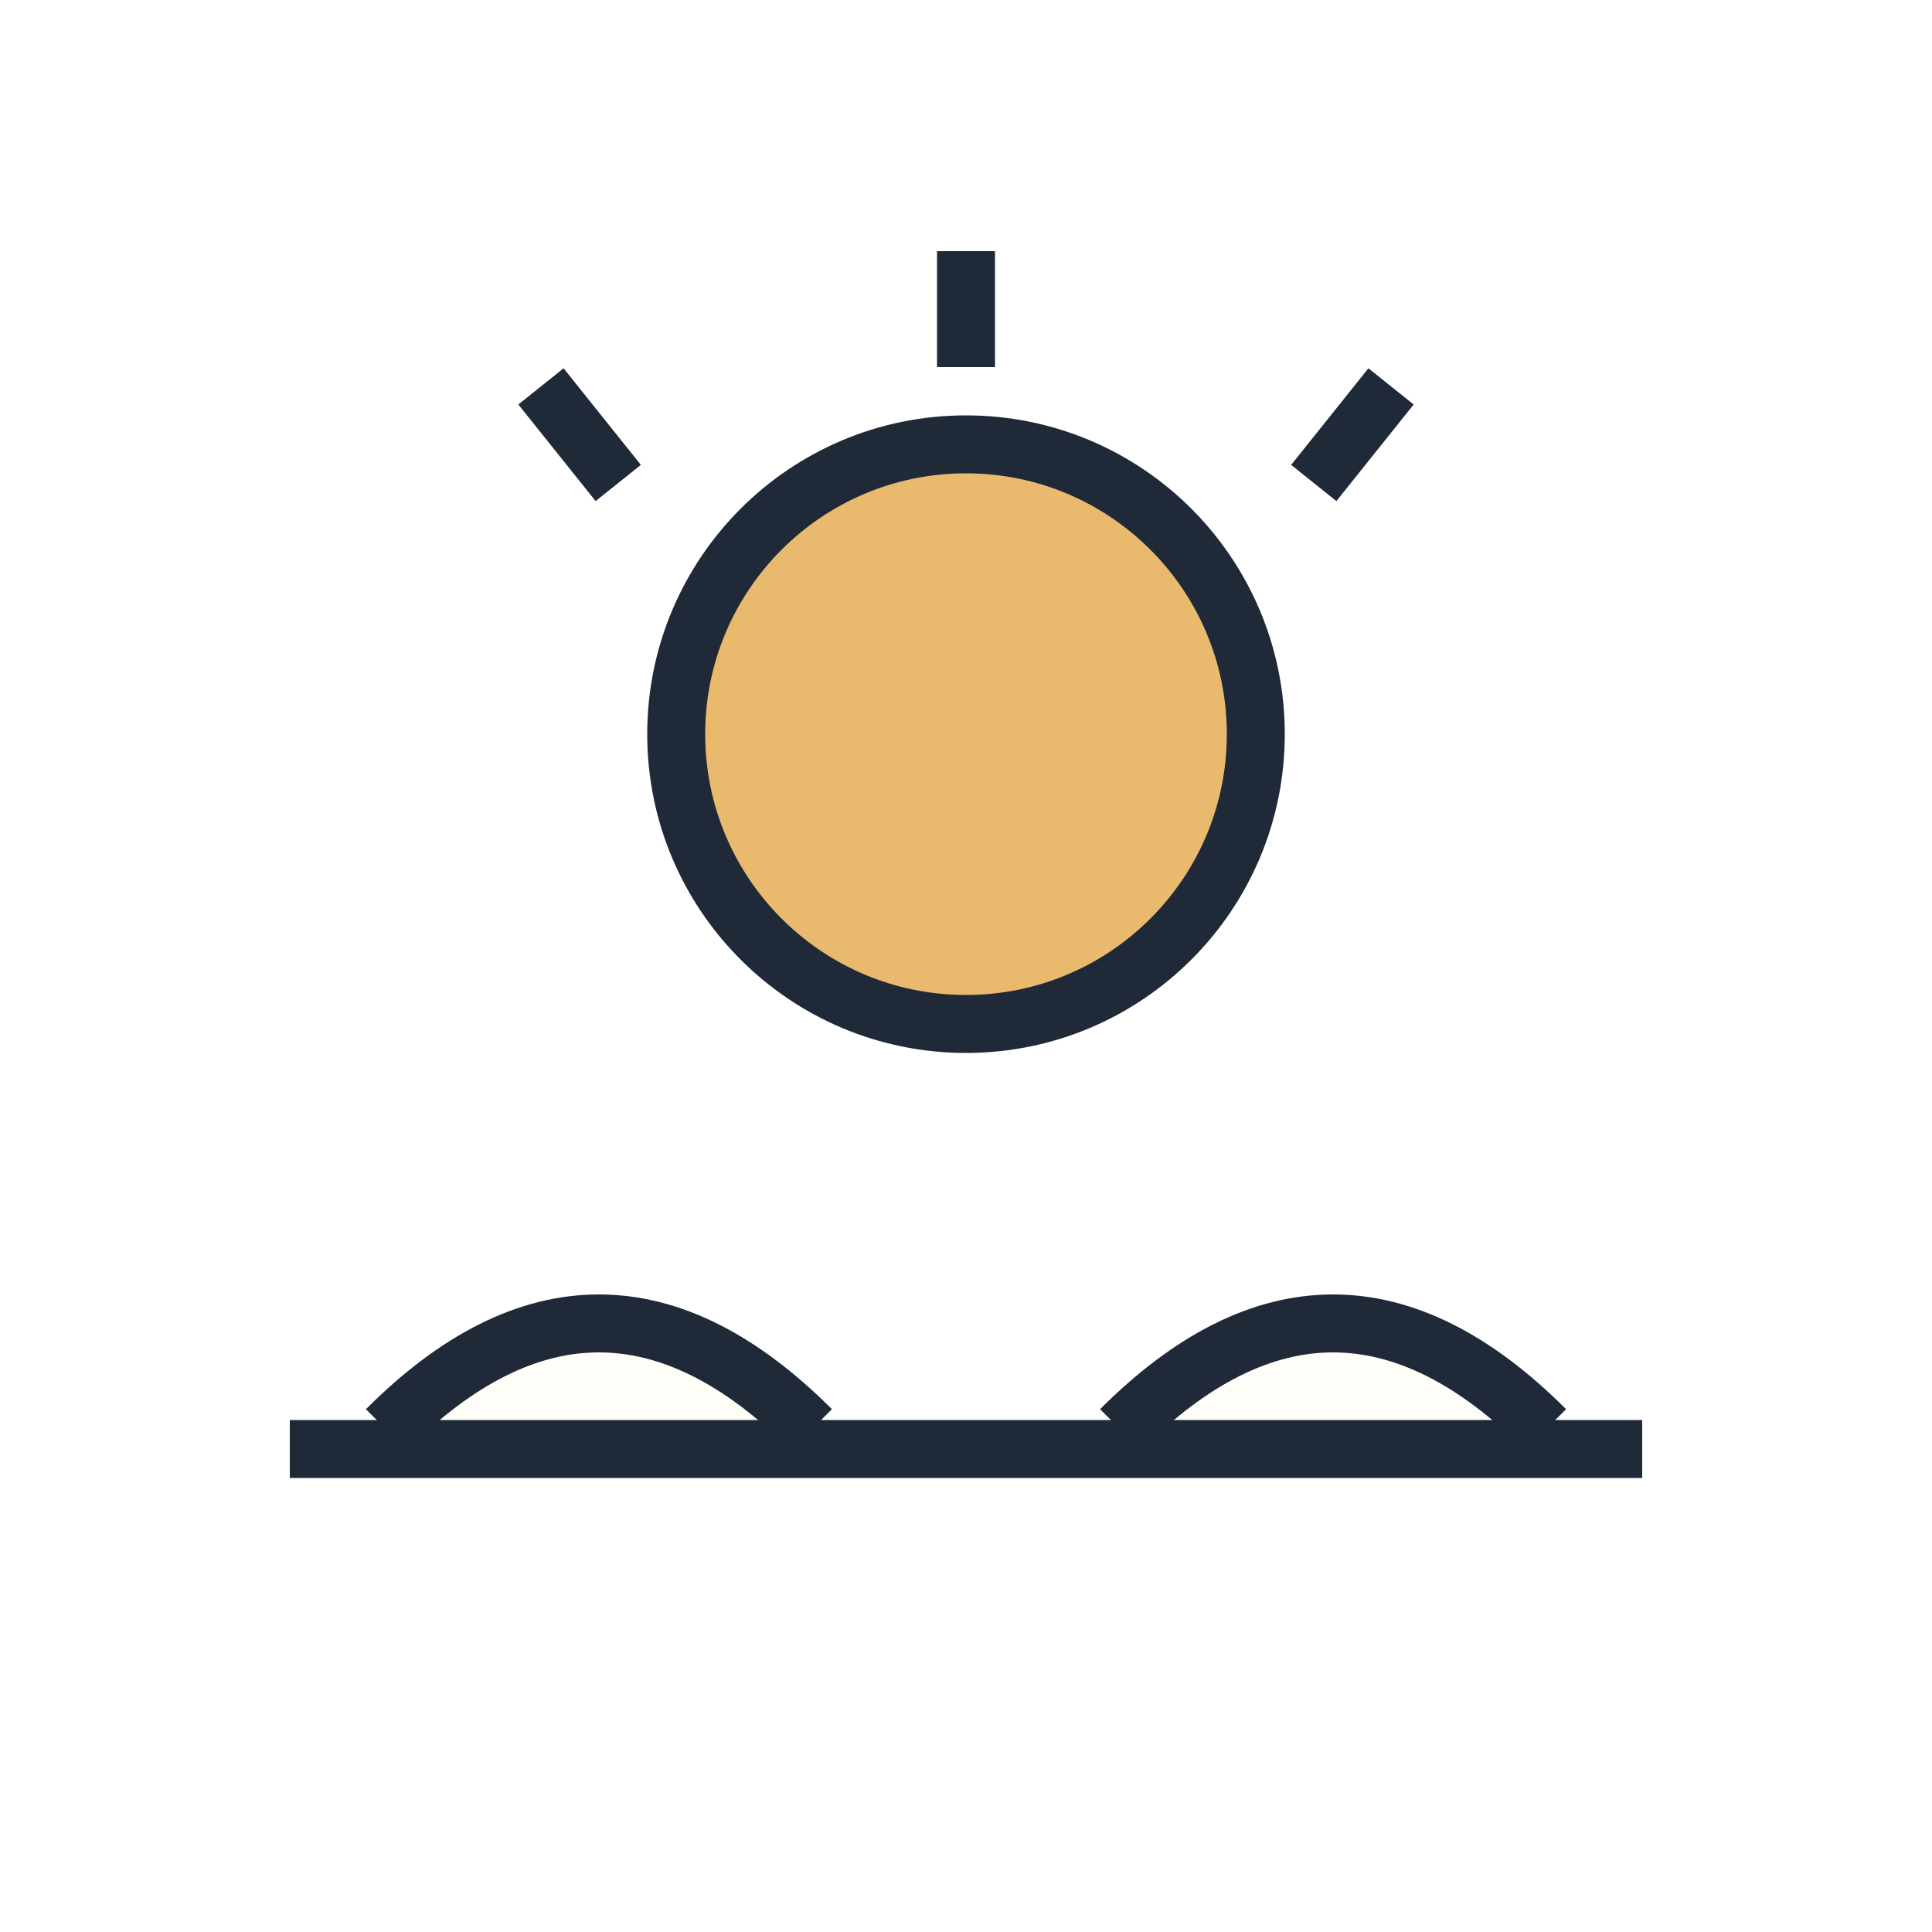
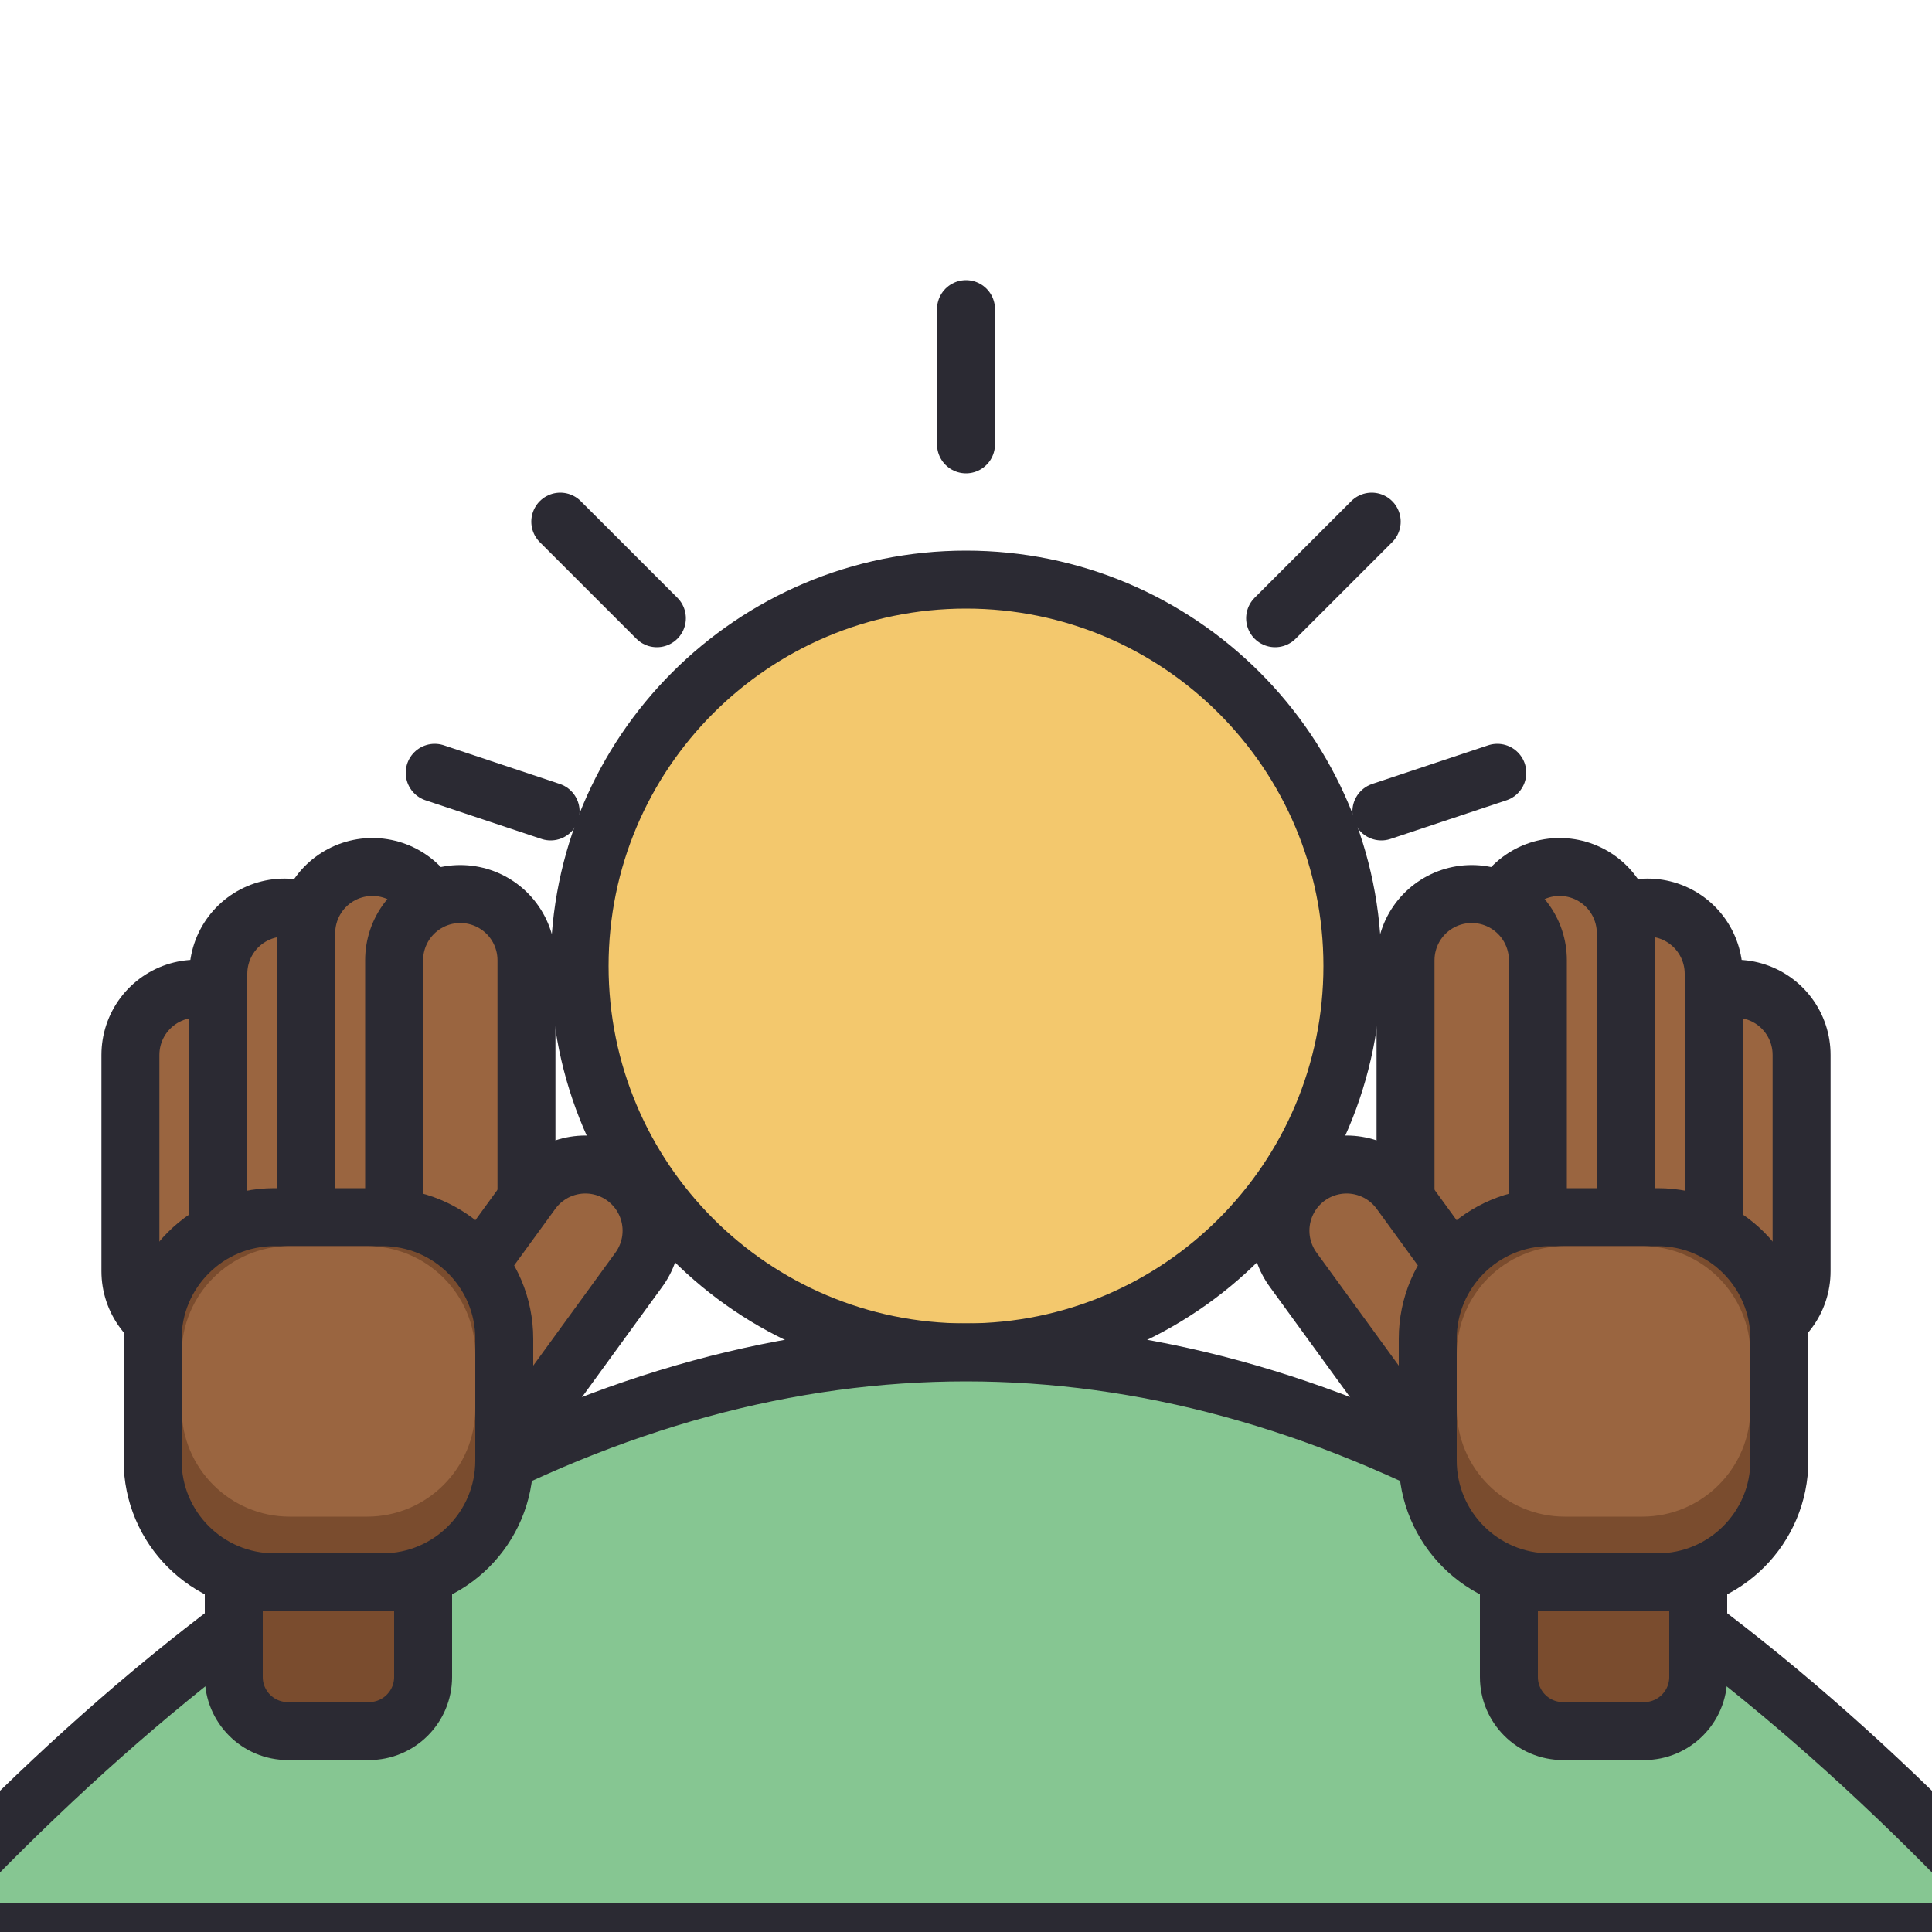
<svg xmlns="http://www.w3.org/2000/svg" viewBox="0 0 200 200" width="200" height="200" role="img" fill="none">
-   <g stroke="#1f2937" stroke-width="6" stroke-linejoin="round">
-     <circle cx="100" cy="76" r="30" fill="#e9b96e" />
-     <line x1="100" y1="26" x2="100" y2="38" />
-     <line x1="56" y1="40" x2="64" y2="50" />
-     <line x1="144" y1="40" x2="136" y2="50" />
-     <path d="M40 148 q22 -22 44 0" fill="#fffdf7" />
-     <path d="M116 148 q22 -22 44 0" fill="#fffdf7" />
-     <line x1="30" y1="150" x2="170" y2="150" />
-   </g>
+   <circle cx="100" cy="100" r="40" fill="#f3c86d" stroke="#2b2a33" stroke-width="6" stroke-linejoin="round" stroke-linecap="round" />
+   <line x1="100" y1="32" x2="100" y2="46" stroke="#2b2a33" stroke-width="6" stroke-linejoin="round" stroke-linecap="round" />
+   <line x1="58" y1="54" x2="68" y2="64" stroke="#2b2a33" stroke-width="6" stroke-linejoin="round" stroke-linecap="round" />
+   <line x1="142" y1="54" x2="132" y2="64" stroke="#2b2a33" stroke-width="6" stroke-linejoin="round" stroke-linecap="round" />
+   <line x1="143" y1="84" x2="155" y2="80" stroke="#2b2a33" stroke-width="6" stroke-linejoin="round" stroke-linecap="round" />
+   <line x1="57" y1="84" x2="45" y2="80" stroke="#2b2a33" stroke-width="6" stroke-linejoin="round" stroke-linecap="round" />
+   <path d="M-10 200 q110 -120 220 0 z" fill="#86c692" stroke="#2b2a33" stroke-width="6" stroke-linejoin="round" stroke-linecap="round" />
+   <rect x="24.2" y="158.2" width="19.6" height="21" rx="5.6" fill="#7a4c2e" stroke="#2b2a33" stroke-width="6" stroke-linejoin="round" stroke-linecap="round" />
+   <line x1="20.35" y1="131.6" x2="20.35" y2="109.2" stroke="#2b2a33" stroke-width="19.7" stroke-linecap="round" />
+   <line x1="20.35" y1="131.6" x2="20.35" y2="109.2" stroke="#9a6540" stroke-width="7.7" stroke-linecap="round" />
+   <line x1="29.45" y1="131.6" x2="29.45" y2="100.8" stroke="#2b2a33" stroke-width="19.7" stroke-linecap="round" />
+   <line x1="29.45" y1="131.6" x2="29.45" y2="100.8" stroke="#9a6540" stroke-width="7.7" stroke-linecap="round" />
+   <line x1="38.55" y1="131.6" x2="38.55" y2="96.6" stroke="#2b2a33" stroke-width="19.7" stroke-linecap="round" />
+   <line x1="38.55" y1="131.6" x2="38.55" y2="96.6" stroke="#9a6540" stroke-width="7.7" stroke-linecap="round" />
+   <line x1="47.65" y1="131.6" x2="47.65" y2="99.4" stroke="#2b2a33" stroke-width="19.7" stroke-linecap="round" />
+   <line x1="47.65" y1="131.6" x2="47.65" y2="99.4" stroke="#9a6540" stroke-width="7.7" stroke-linecap="round" />
+   <line x1="49.4" y1="142.8" x2="60.6" y2="127.4" stroke="#2b2a33" stroke-width="19.7" stroke-linecap="round" />
+   <line x1="49.4" y1="142.8" x2="60.6" y2="127.4" stroke="#9a6540" stroke-width="7.7" stroke-linecap="round" />
+   <rect x="15.8" y="126" width="36.4" height="37.8" rx="12.6" fill="#7a4c2e" stroke="#2b2a33" stroke-width="6" stroke-linejoin="round" stroke-linecap="round" />
+   <rect x="18.8" y="129" width="30.4" height="28" rx="11.2" fill="#9a6540" />
+   <rect x="156.2" y="158.2" width="19.6" height="21" rx="5.6" fill="#7a4c2e" stroke="#2b2a33" stroke-width="6" stroke-linejoin="round" stroke-linecap="round" />
+   <line x1="179.65" y1="131.6" x2="179.65" y2="109.2" stroke="#2b2a33" stroke-width="19.7" stroke-linecap="round" />
+   <line x1="179.65" y1="131.6" x2="179.65" y2="109.2" stroke="#9a6540" stroke-width="7.7" stroke-linecap="round" />
+   <line x1="170.55" y1="131.6" x2="170.55" y2="100.8" stroke="#2b2a33" stroke-width="19.7" stroke-linecap="round" />
+   <line x1="170.55" y1="131.6" x2="170.55" y2="100.8" stroke="#9a6540" stroke-width="7.7" stroke-linecap="round" />
+   <line x1="161.45" y1="131.6" x2="161.45" y2="96.6" stroke="#2b2a33" stroke-width="19.7" stroke-linecap="round" />
+   <line x1="161.45" y1="131.6" x2="161.45" y2="96.6" stroke="#9a6540" stroke-width="7.7" stroke-linecap="round" />
+   <line x1="152.35" y1="131.6" x2="152.35" y2="99.4" stroke="#2b2a33" stroke-width="19.7" stroke-linecap="round" />
+   <line x1="152.35" y1="131.6" x2="152.35" y2="99.4" stroke="#9a6540" stroke-width="7.7" stroke-linecap="round" />
+   <line x1="150.6" y1="142.8" x2="139.4" y2="127.4" stroke="#2b2a33" stroke-width="19.7" stroke-linecap="round" />
+   <line x1="150.6" y1="142.8" x2="139.4" y2="127.4" stroke="#9a6540" stroke-width="7.7" stroke-linecap="round" />
+   <rect x="147.8" y="126" width="36.4" height="37.8" rx="12.6" fill="#7a4c2e" stroke="#2b2a33" stroke-width="6" stroke-linejoin="round" stroke-linecap="round" />
+   <rect x="150.8" y="129" width="30.4" height="28" rx="11.2" fill="#9a6540" />
</svg>
